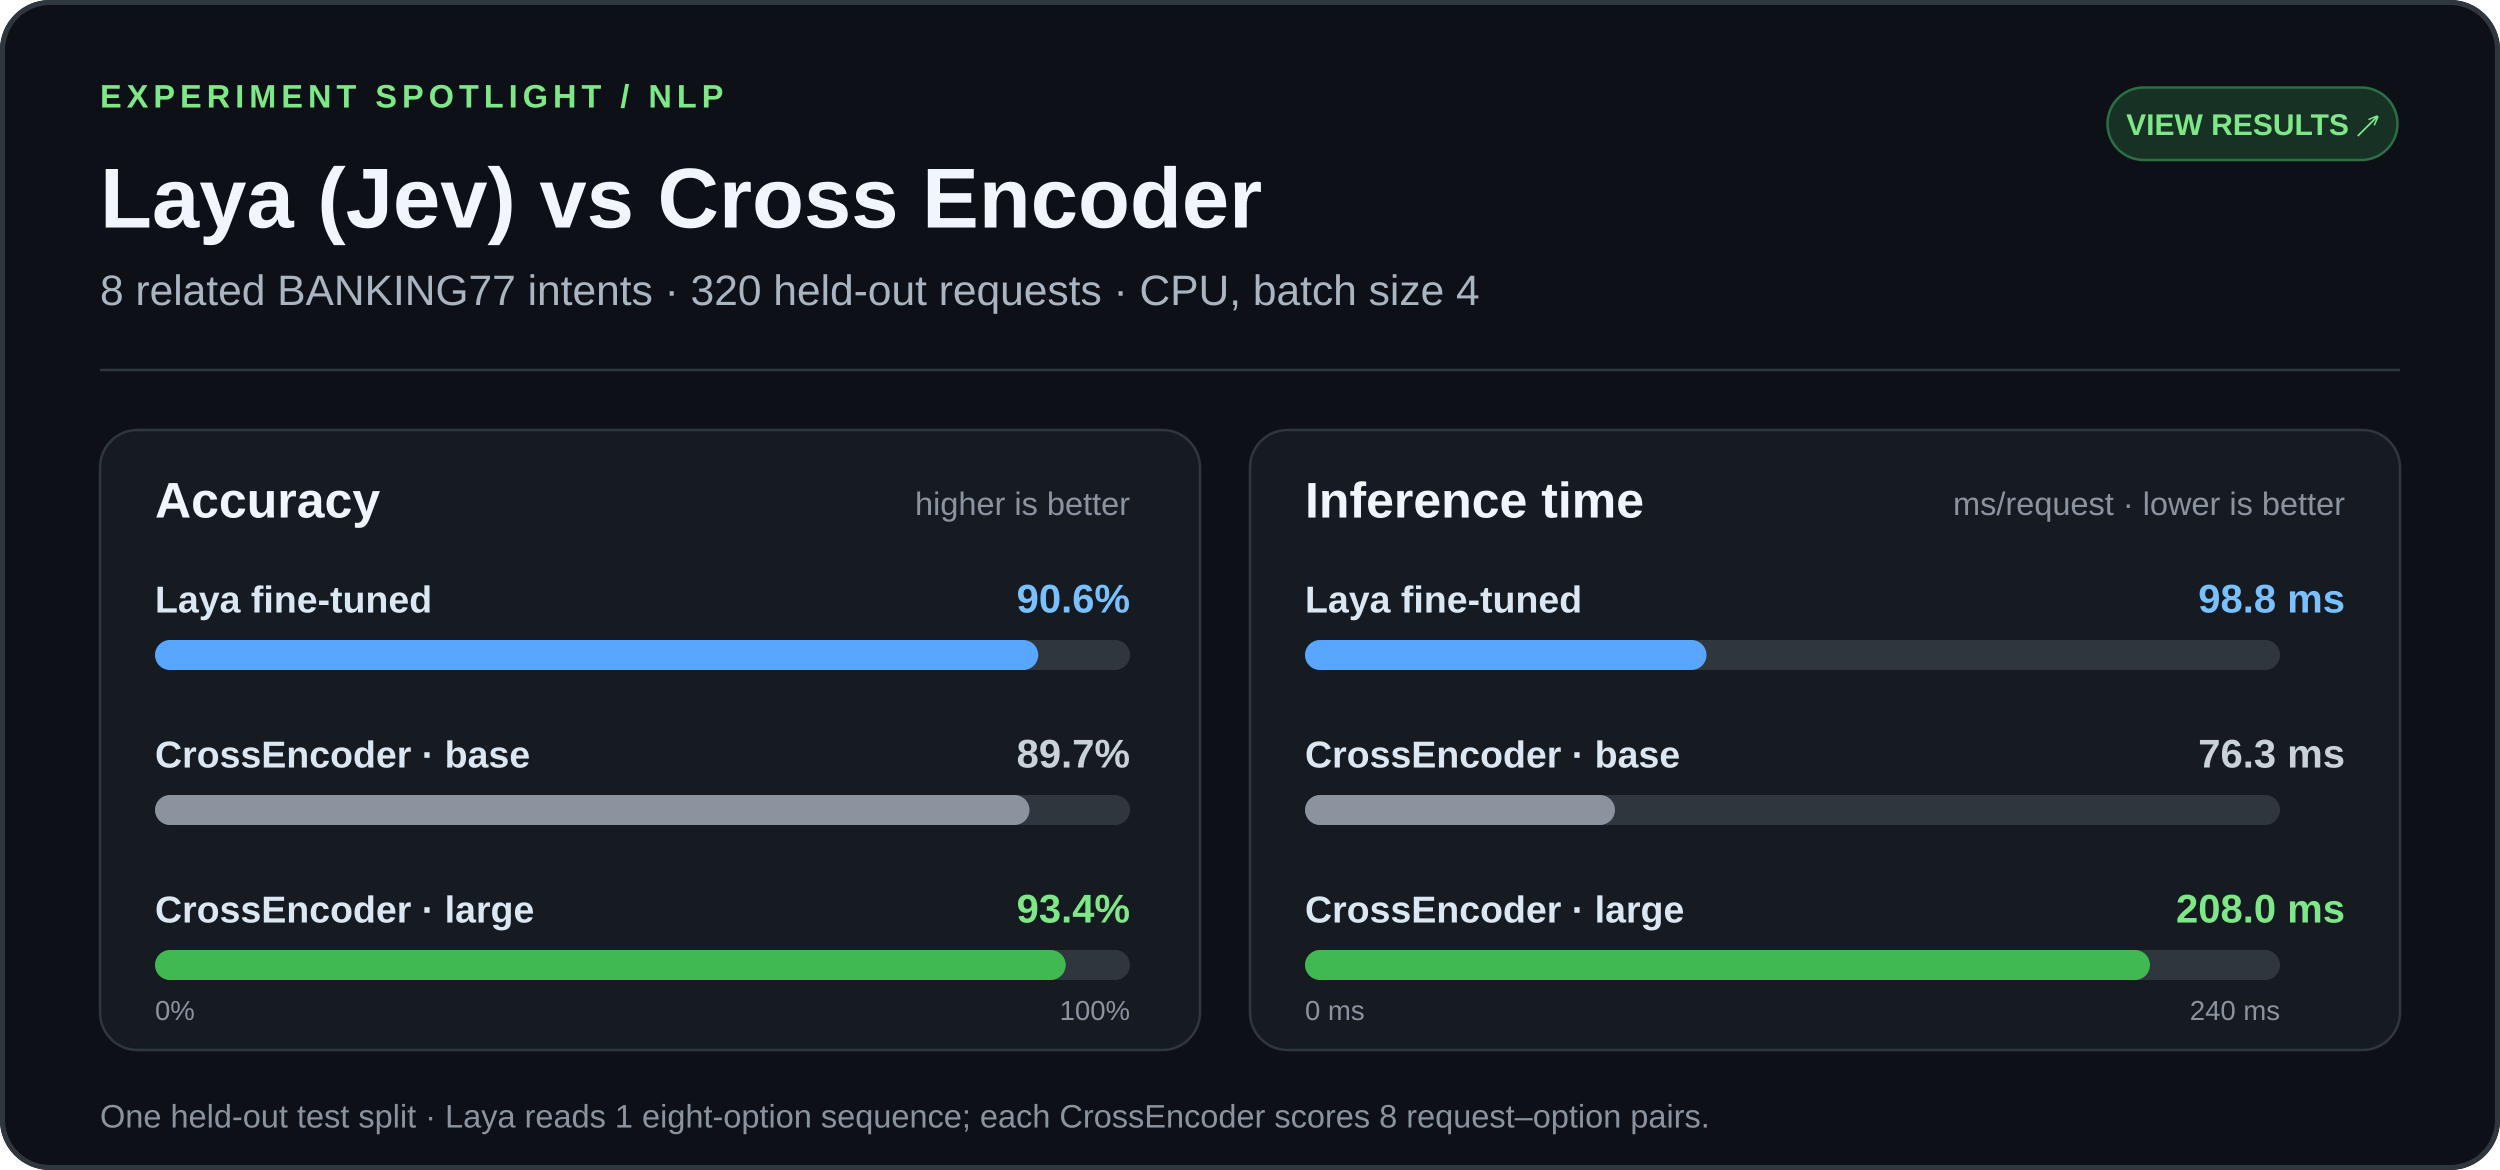
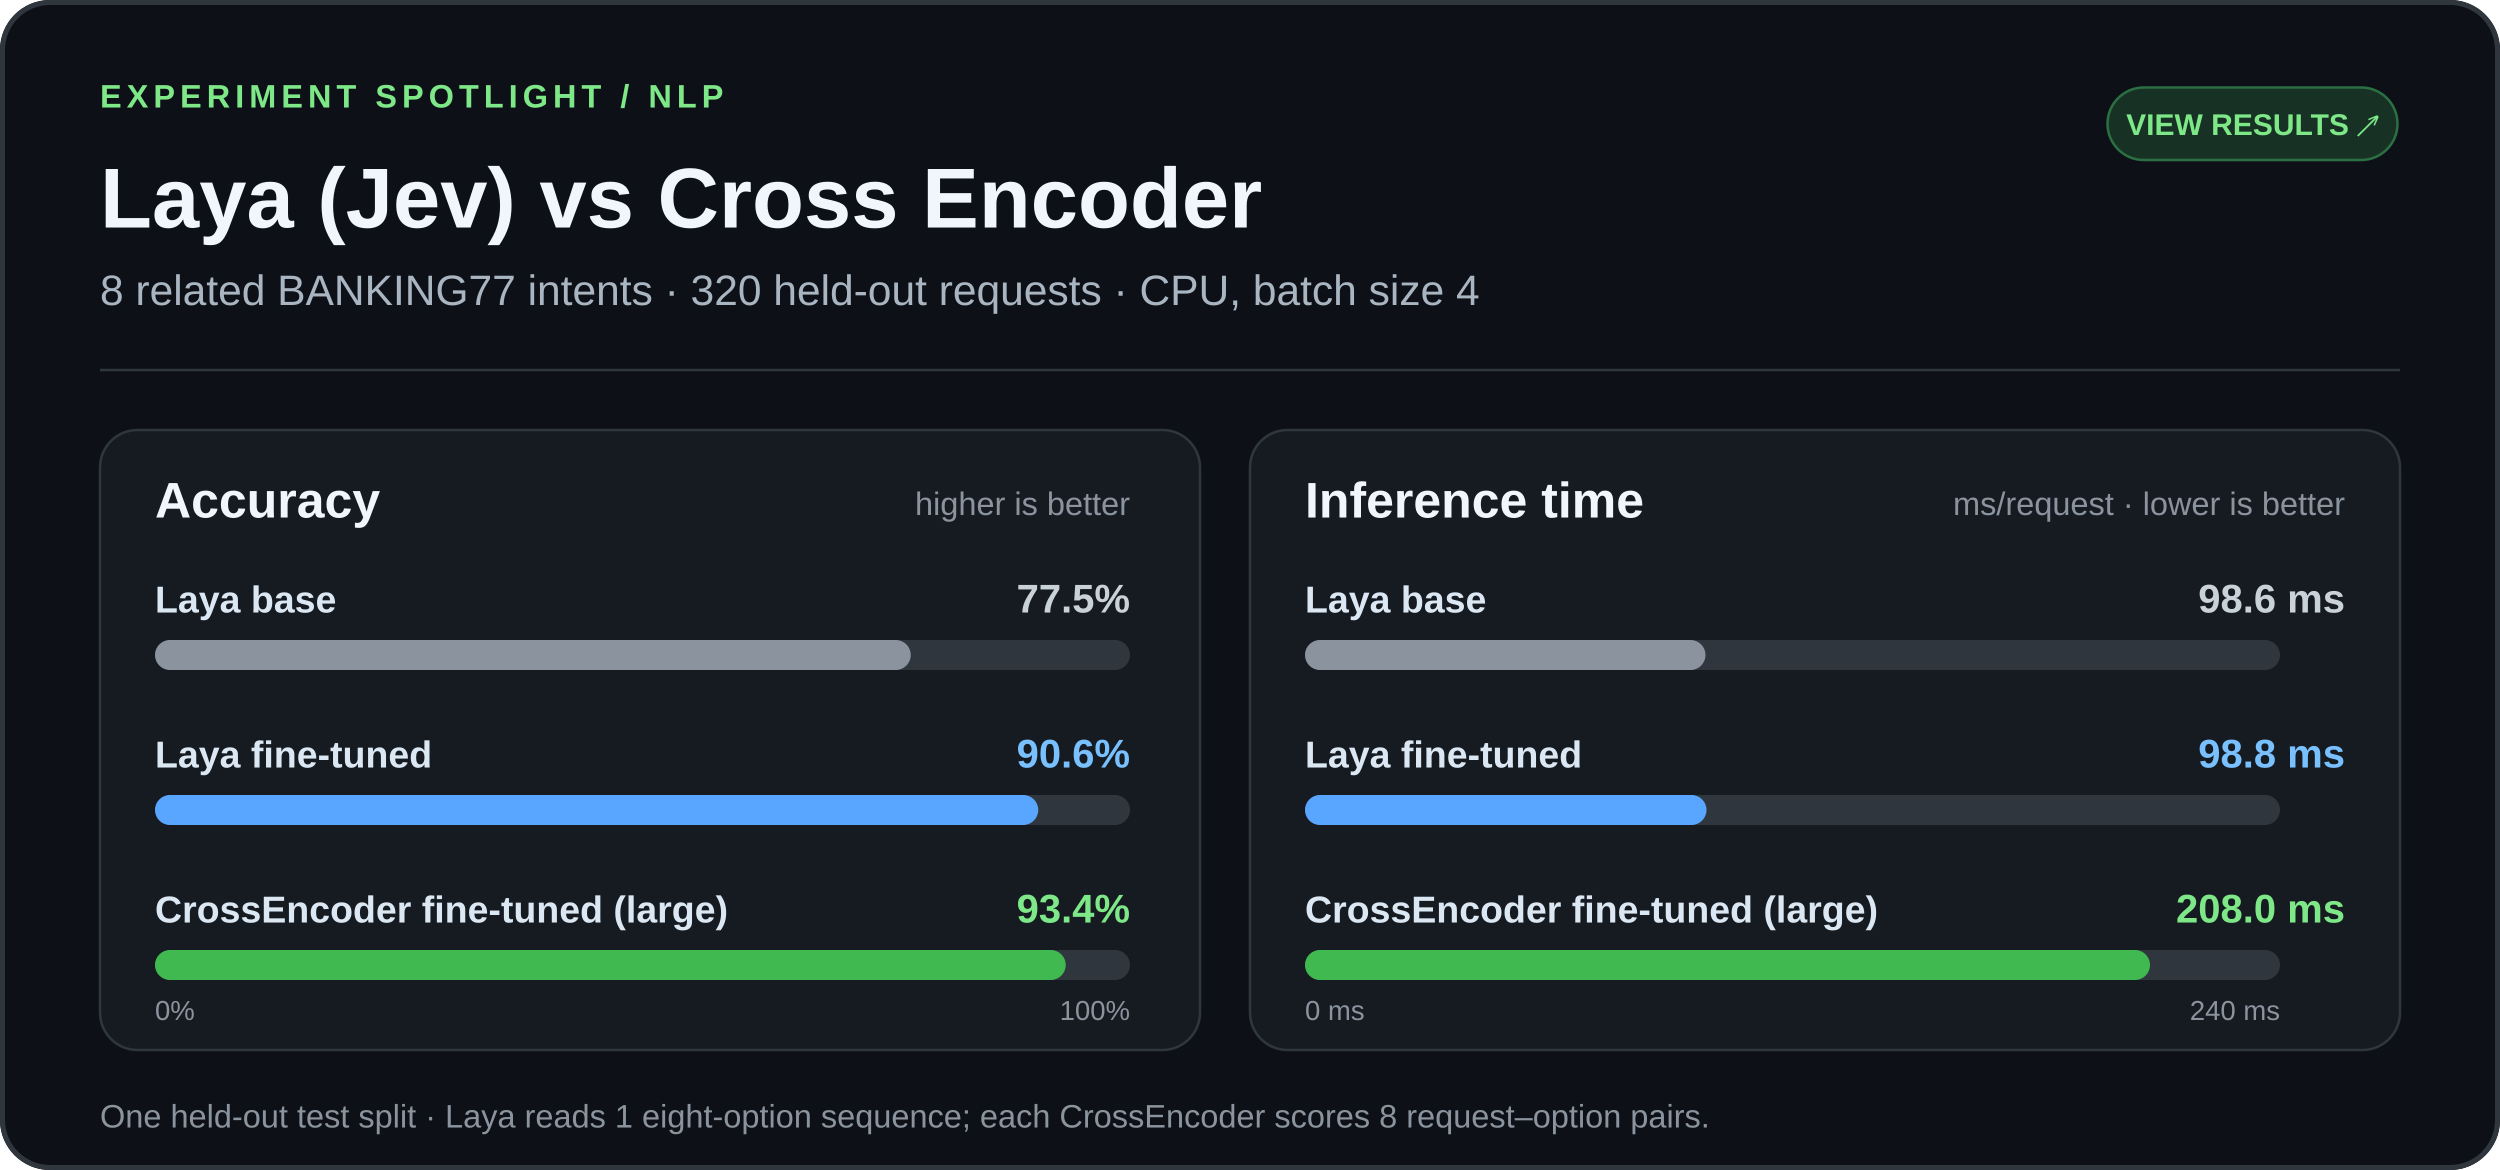
<svg xmlns="http://www.w3.org/2000/svg" viewBox="0 0 1000 468" role="img" aria-labelledby="title description">
  <rect width="1000" height="468" rx="20" fill="#0d1117" />
  <rect x="1" y="1" width="998" height="466" rx="19" fill="none" stroke="#30363d" stroke-width="2" />
  <text x="40" y="43" fill="#7ee787" font-family="Arial, Helvetica, sans-serif" font-size="13" font-weight="700" letter-spacing="2">EXPERIMENT SPOTLIGHT / NLP</text>
  <text x="40" y="91" fill="#f0f6fc" font-family="Arial, Helvetica, sans-serif" font-size="34" font-weight="700">Laya (Jev) vs Cross Encoder</text>
  <text x="40" y="122" fill="#aab5c2" font-family="Arial, Helvetica, sans-serif" font-size="17">8 related BANKING77 intents  ·  320 held-out requests  ·  CPU, batch size 4</text>
  <rect x="843" y="35" width="116" height="29" rx="14.5" fill="#173224" stroke="#2b6f43" />
  <text x="901" y="54" text-anchor="middle" fill="#7ee787" font-family="Arial, Helvetica, sans-serif" font-size="12" font-weight="700">VIEW RESULTS ↗</text>
  <line x1="40" y1="148" x2="960" y2="148" stroke="#30363d" />
  <rect x="40" y="172" width="440" height="248" rx="15" fill="#161b22" stroke="#30363d" />
  <rect x="500" y="172" width="460" height="248" rx="15" fill="#161b22" stroke="#30363d" />
  <text x="62" y="207" fill="#f0f6fc" font-family="Arial, Helvetica, sans-serif" font-size="20" font-weight="700">Accuracy</text>
  <text x="452" y="206" text-anchor="end" fill="#8b949e" font-family="Arial, Helvetica, sans-serif" font-size="13">higher is better</text>
  <text x="522" y="207" fill="#f0f6fc" font-family="Arial, Helvetica, sans-serif" font-size="20" font-weight="700">Inference time</text>
  <text x="938" y="206" text-anchor="end" fill="#8b949e" font-family="Arial, Helvetica, sans-serif" font-size="13">ms/request · lower is better</text>
-   <text x="62" y="245" fill="#dbe7f2" font-family="Arial, Helvetica, sans-serif" font-size="15" font-weight="600">Laya fine-tuned</text>
-   <text x="452" y="245" text-anchor="end" fill="#79c0ff" font-family="Arial, Helvetica, sans-serif" font-size="16" font-weight="700">90.6%</text>
+   <text x="62" y="245" fill="#dbe7f2" font-family="Arial, Helvetica, sans-serif" font-size="15" font-weight="600">Laya base</text>
+   <text x="452" y="245" text-anchor="end" fill="#c9d1d9" font-family="Arial, Helvetica, sans-serif" font-size="16" font-weight="700">77.5%</text>
  <rect x="62" y="256" width="390" height="12" rx="6" fill="#30363d" />
-   <rect x="62" y="256" width="353.3" height="12" rx="6" fill="#58a6ff" />
-   <text x="522" y="245" fill="#dbe7f2" font-family="Arial, Helvetica, sans-serif" font-size="15" font-weight="600">Laya fine-tuned</text>
-   <text x="938" y="245" text-anchor="end" fill="#79c0ff" font-family="Arial, Helvetica, sans-serif" font-size="16" font-weight="700">98.8 ms</text>
+   <rect x="62" y="256" width="302.3" height="12" rx="6" fill="#8b949e" />
+   <text x="522" y="245" fill="#dbe7f2" font-family="Arial, Helvetica, sans-serif" font-size="15" font-weight="600">Laya base</text>
+   <text x="938" y="245" text-anchor="end" fill="#c9d1d9" font-family="Arial, Helvetica, sans-serif" font-size="16" font-weight="700">98.6 ms</text>
  <rect x="522" y="256" width="390" height="12" rx="6" fill="#30363d" />
-   <rect x="522" y="256" width="160.6" height="12" rx="6" fill="#58a6ff" />
-   <text x="62" y="307" fill="#dbe7f2" font-family="Arial, Helvetica, sans-serif" font-size="15" font-weight="600">CrossEncoder · base</text>
-   <text x="452" y="307" text-anchor="end" fill="#c9d1d9" font-family="Arial, Helvetica, sans-serif" font-size="16" font-weight="700">89.7%</text>
+   <rect x="522" y="256" width="160.2" height="12" rx="6" fill="#8b949e" />
+   <text x="62" y="307" fill="#dbe7f2" font-family="Arial, Helvetica, sans-serif" font-size="15" font-weight="600">Laya fine-tuned</text>
+   <text x="452" y="307" text-anchor="end" fill="#79c0ff" font-family="Arial, Helvetica, sans-serif" font-size="16" font-weight="700">90.6%</text>
  <rect x="62" y="318" width="390" height="12" rx="6" fill="#30363d" />
-   <rect x="62" y="318" width="349.8" height="12" rx="6" fill="#8b949e" />
-   <text x="522" y="307" fill="#dbe7f2" font-family="Arial, Helvetica, sans-serif" font-size="15" font-weight="600">CrossEncoder · base</text>
-   <text x="938" y="307" text-anchor="end" fill="#c9d1d9" font-family="Arial, Helvetica, sans-serif" font-size="16" font-weight="700">76.3 ms</text>
+   <rect x="62" y="318" width="353.3" height="12" rx="6" fill="#58a6ff" />
+   <text x="522" y="307" fill="#dbe7f2" font-family="Arial, Helvetica, sans-serif" font-size="15" font-weight="600">Laya fine-tuned</text>
+   <text x="938" y="307" text-anchor="end" fill="#79c0ff" font-family="Arial, Helvetica, sans-serif" font-size="16" font-weight="700">98.8 ms</text>
  <rect x="522" y="318" width="390" height="12" rx="6" fill="#30363d" />
-   <rect x="522" y="318" width="124.0" height="12" rx="6" fill="#8b949e" />
-   <text x="62" y="369" fill="#dbe7f2" font-family="Arial, Helvetica, sans-serif" font-size="15" font-weight="600">CrossEncoder · large</text>
+   <rect x="522" y="318" width="160.6" height="12" rx="6" fill="#58a6ff" />
+   <text x="62" y="369" fill="#dbe7f2" font-family="Arial, Helvetica, sans-serif" font-size="15" font-weight="600">CrossEncoder fine-tuned (large)</text>
  <text x="452" y="369" text-anchor="end" fill="#7ee787" font-family="Arial, Helvetica, sans-serif" font-size="16" font-weight="700">93.4%</text>
  <rect x="62" y="380" width="390" height="12" rx="6" fill="#30363d" />
  <rect x="62" y="380" width="364.3" height="12" rx="6" fill="#3fb950" />
-   <text x="522" y="369" fill="#dbe7f2" font-family="Arial, Helvetica, sans-serif" font-size="15" font-weight="600">CrossEncoder · large</text>
+   <text x="522" y="369" fill="#dbe7f2" font-family="Arial, Helvetica, sans-serif" font-size="15" font-weight="600">CrossEncoder fine-tuned (large)</text>
  <text x="938" y="369" text-anchor="end" fill="#7ee787" font-family="Arial, Helvetica, sans-serif" font-size="16" font-weight="700">208.0 ms</text>
  <rect x="522" y="380" width="390" height="12" rx="6" fill="#30363d" />
  <rect x="522" y="380" width="338.0" height="12" rx="6" fill="#3fb950" />
  <text x="62" y="408" fill="#8b949e" font-family="Arial, Helvetica, sans-serif" font-size="11">0%</text>
  <text x="452" y="408" text-anchor="end" fill="#8b949e" font-family="Arial, Helvetica, sans-serif" font-size="11">100%</text>
  <text x="522" y="408" fill="#8b949e" font-family="Arial, Helvetica, sans-serif" font-size="11">0 ms</text>
  <text x="912" y="408" text-anchor="end" fill="#8b949e" font-family="Arial, Helvetica, sans-serif" font-size="11">240 ms</text>
  <text x="40" y="451" fill="#8b949e" font-family="Arial, Helvetica, sans-serif" font-size="13">One held-out test split · Laya reads 1 eight-option sequence; each CrossEncoder scores 8 request–option pairs.</text>
</svg>
